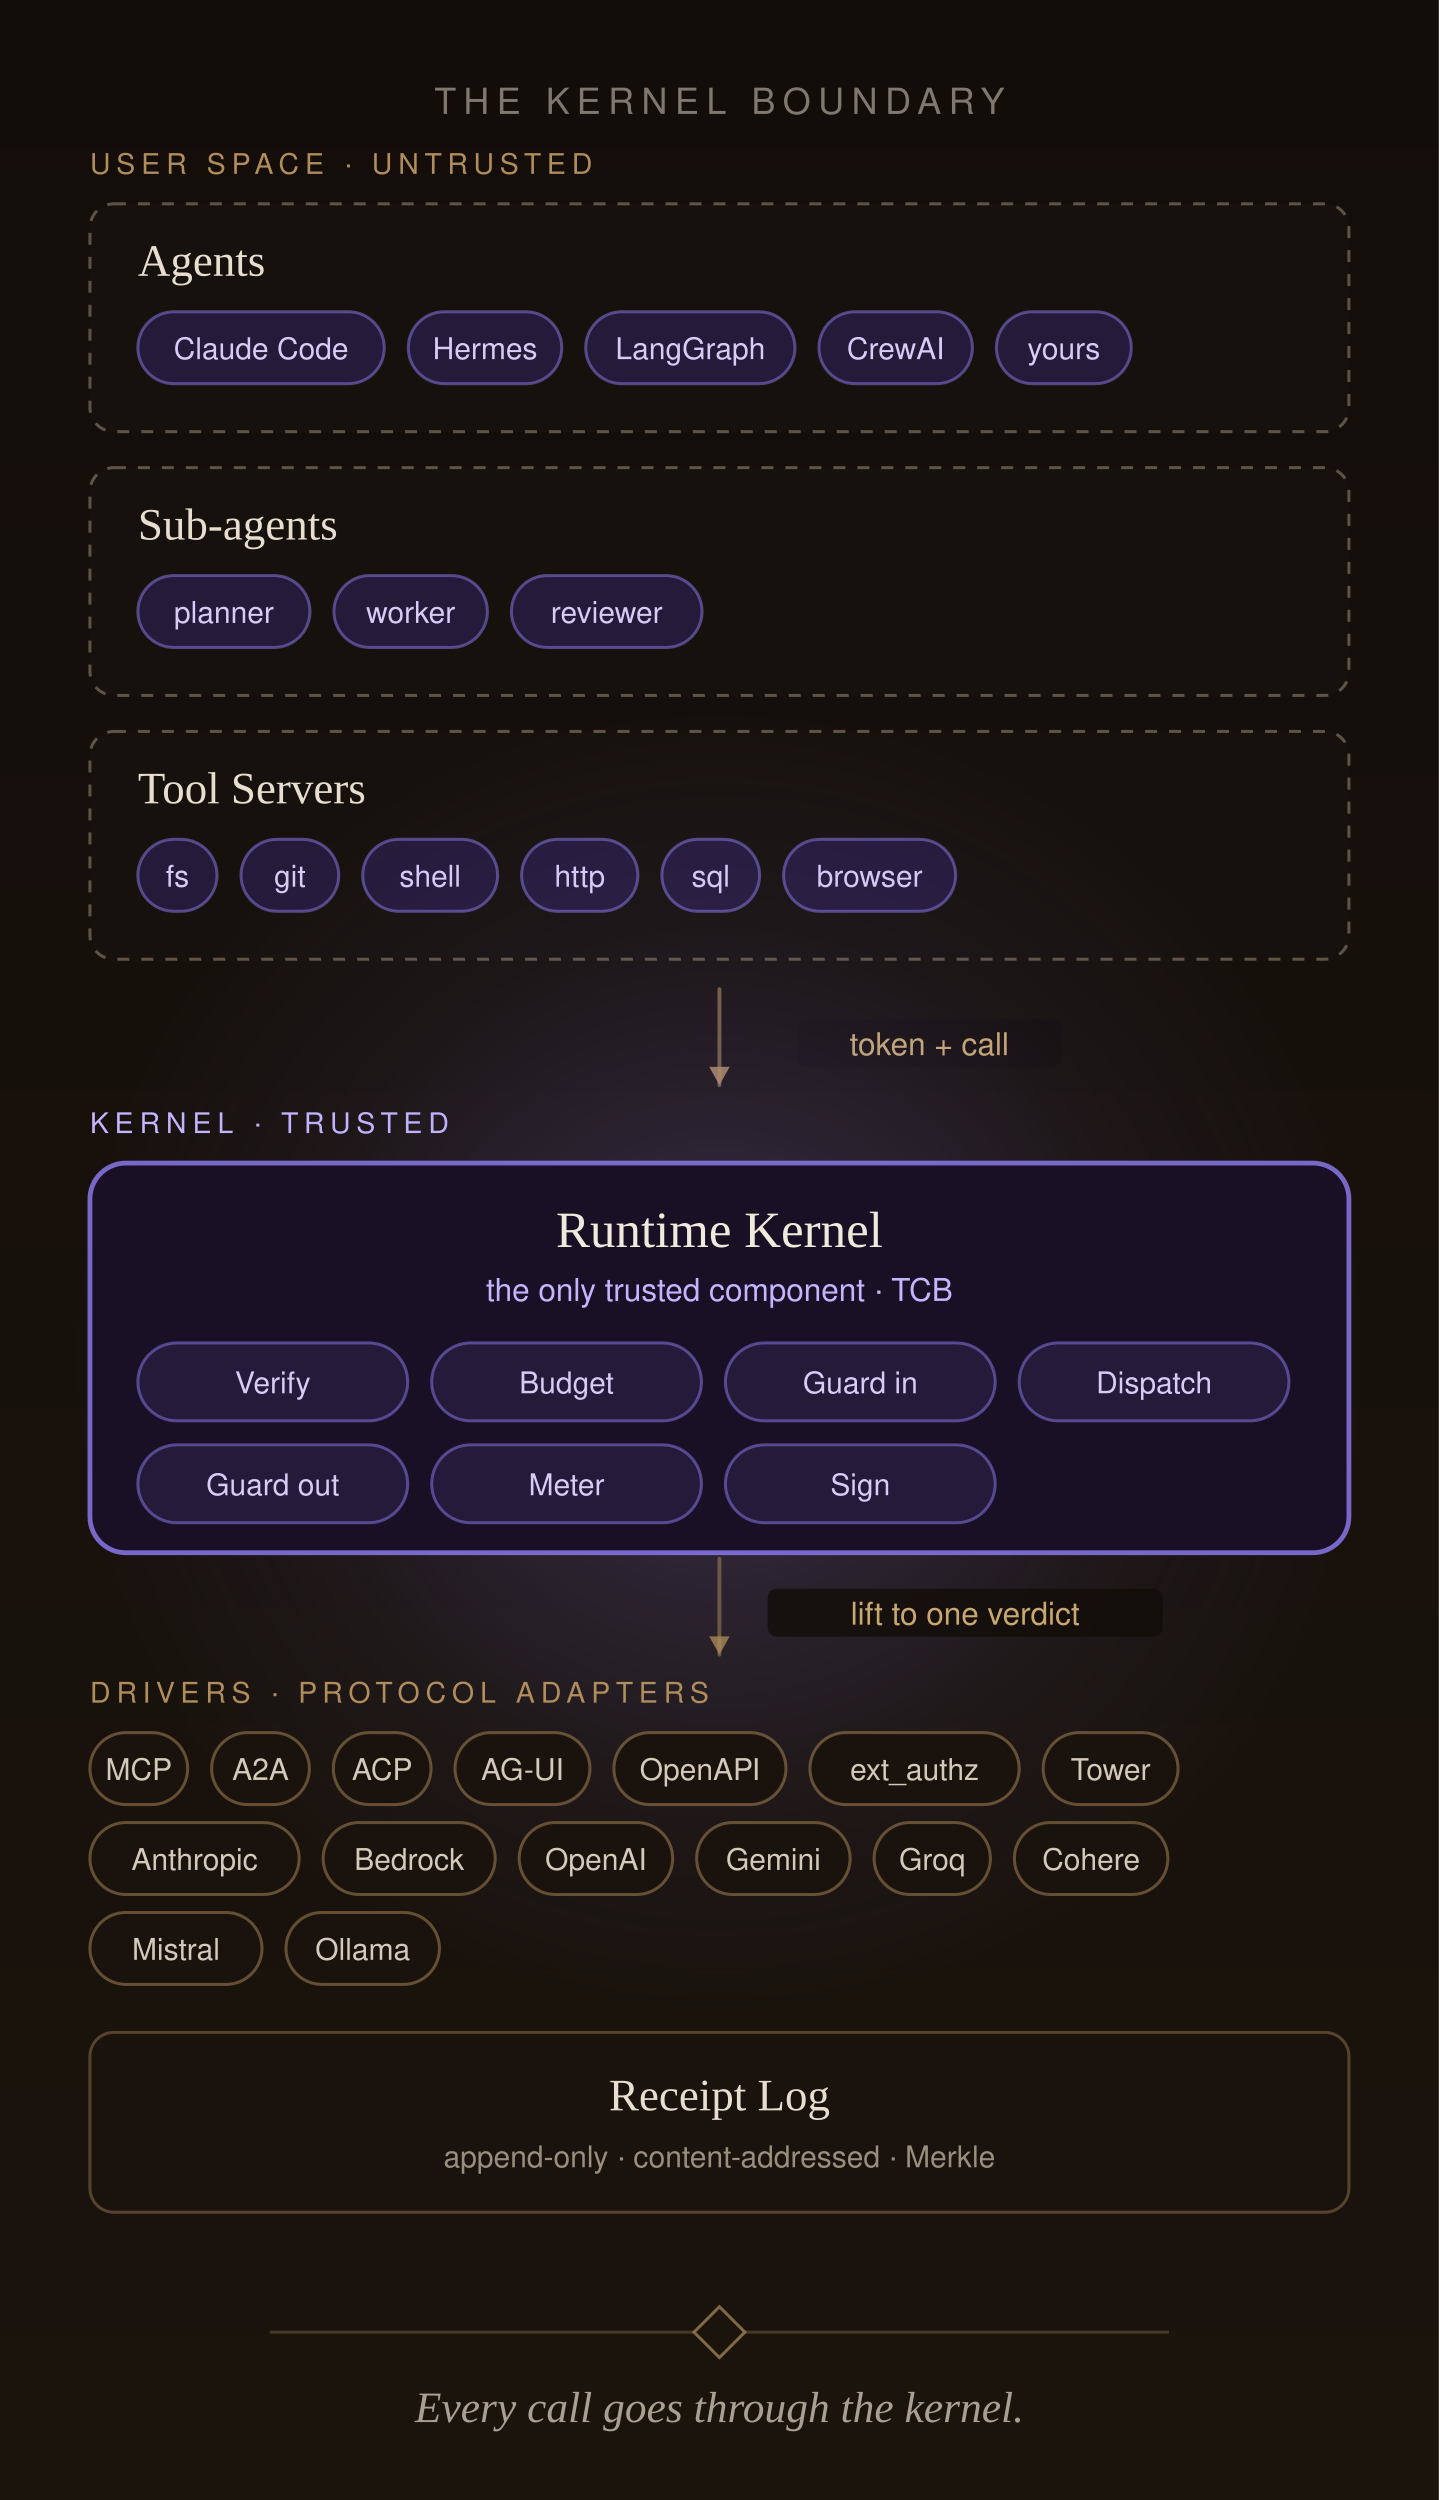
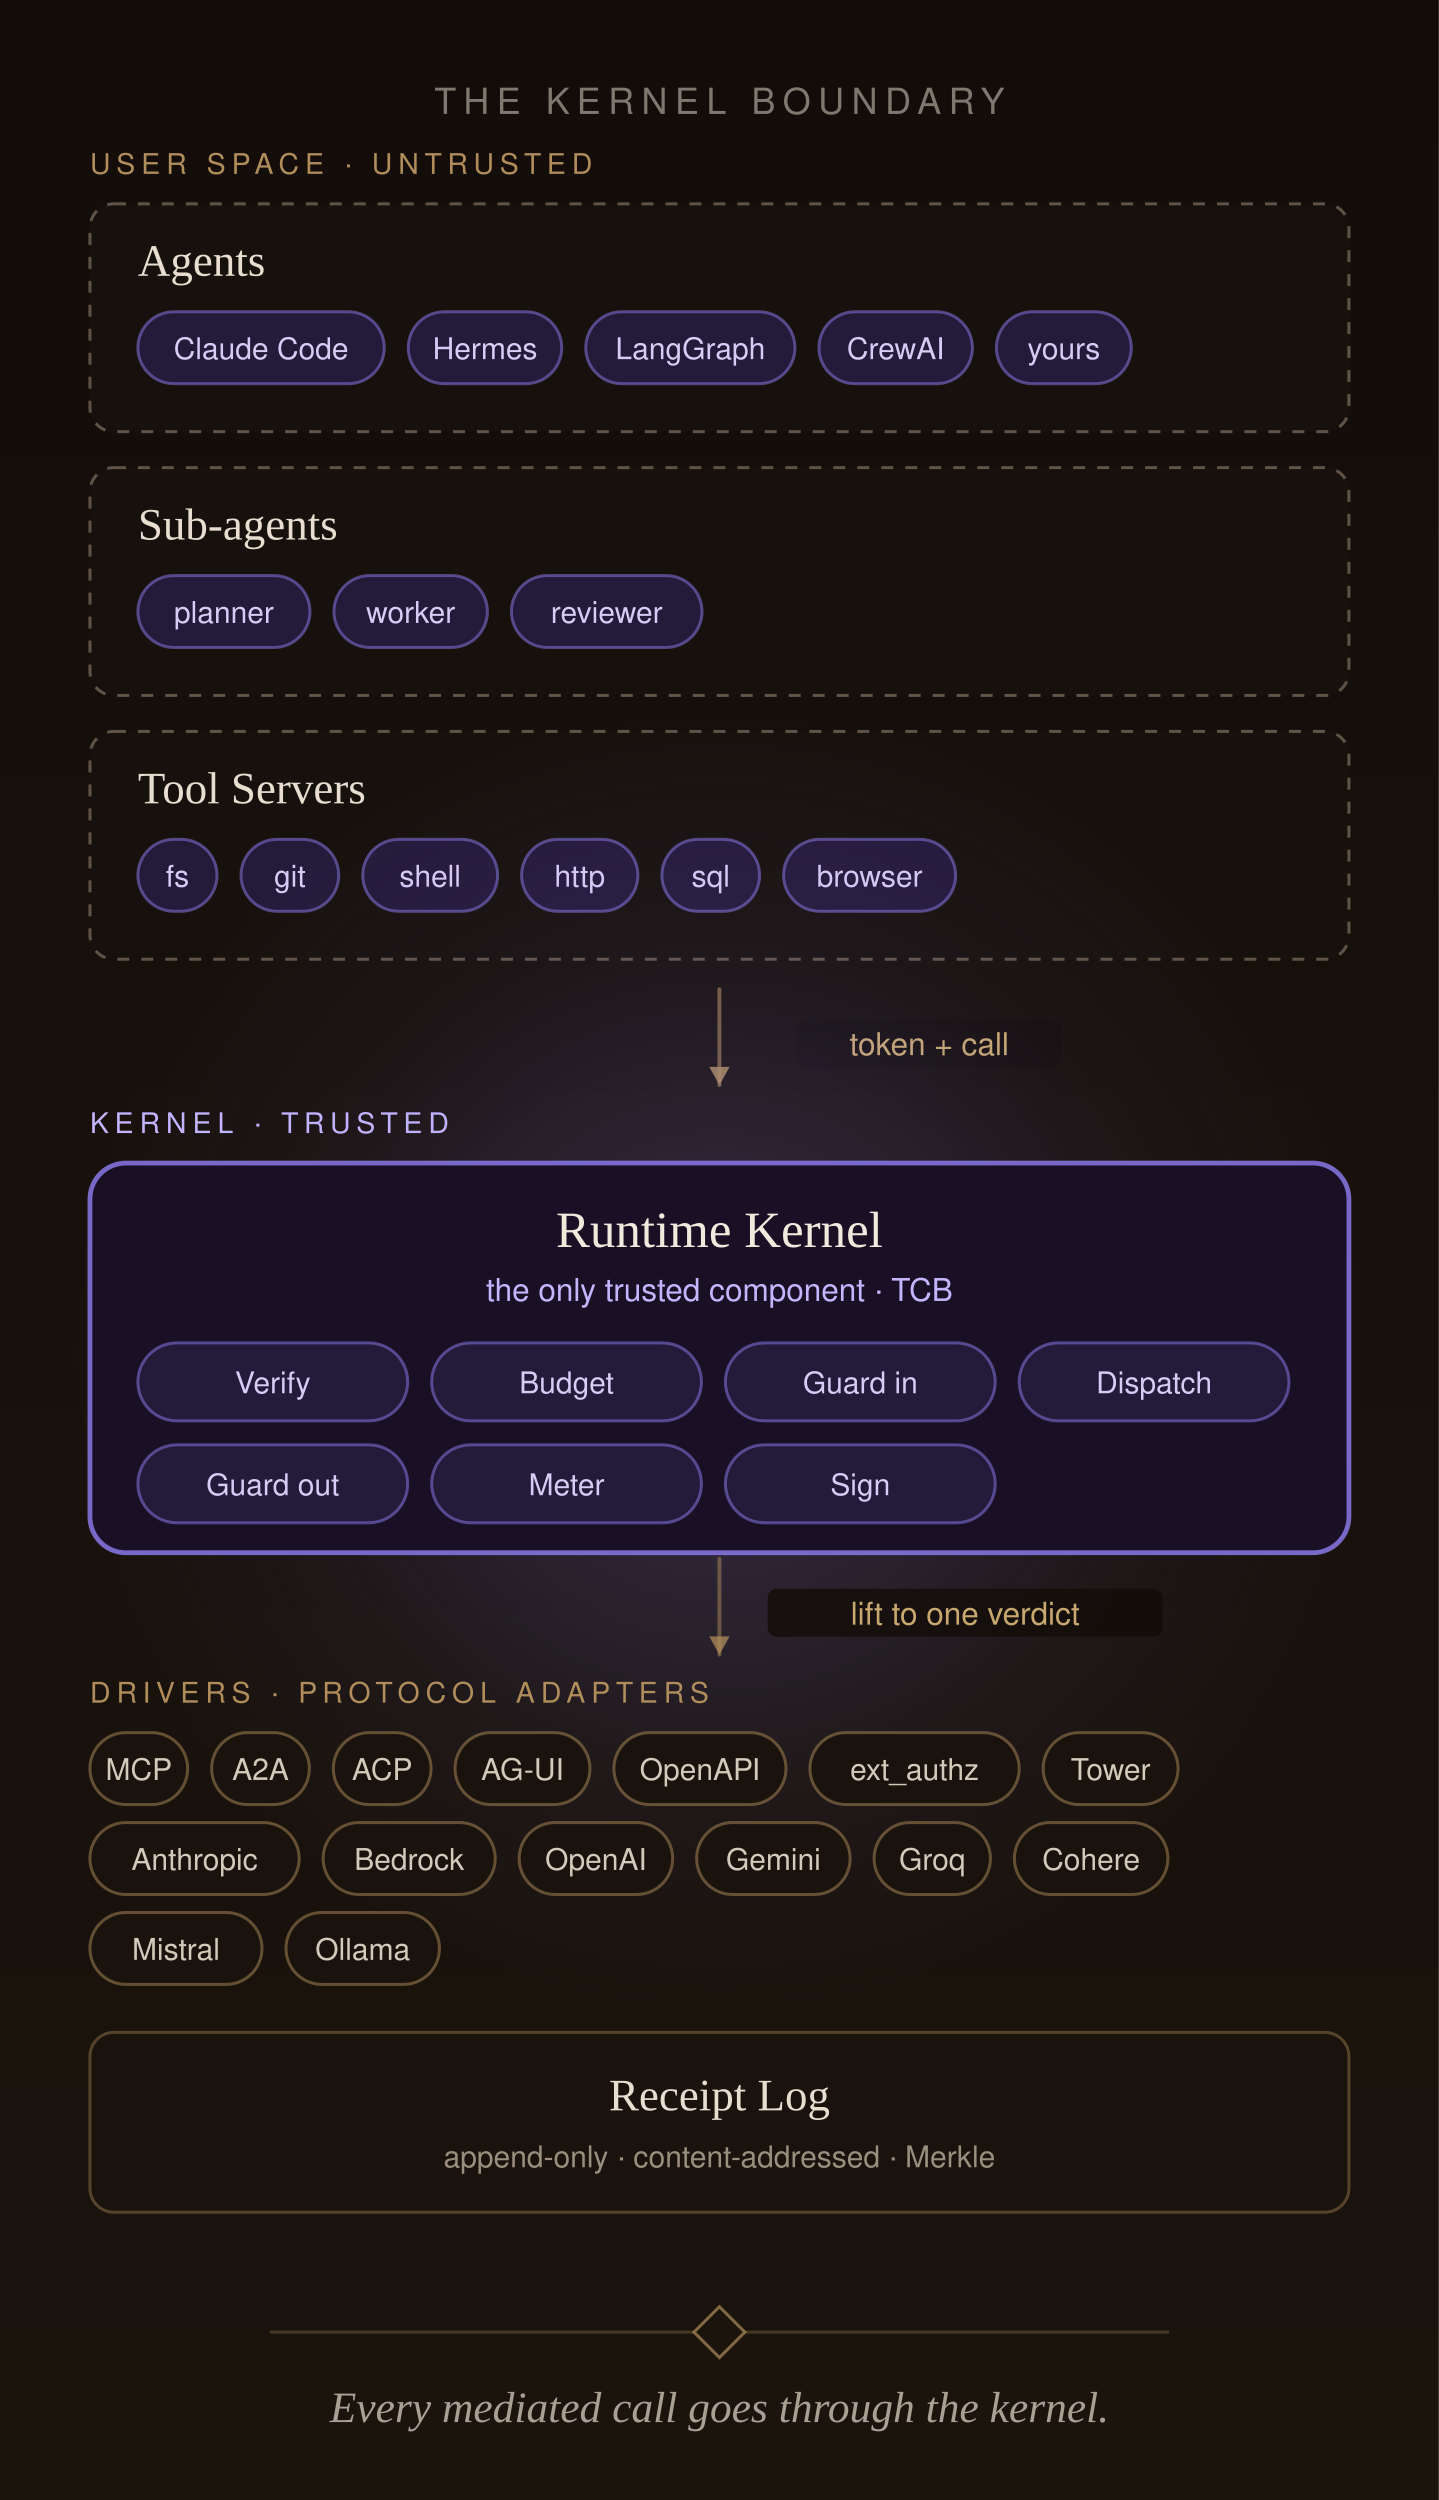
<svg xmlns="http://www.w3.org/2000/svg" viewBox="0 0 480 834" width="480" height="834" role="img" aria-label="The Chio kernel boundary, stacked for small screens.">
  <defs>
    <linearGradient id="kbmbg" x1="0" y1="0" x2="0" y2="1">
      <stop offset="0" stop-color="#130d0a" />
      <stop offset="1" stop-color="#1b140d" />
    </linearGradient>
    <radialGradient id="kbmglow" cx="50%" cy="50%" r="50%">
      <stop offset="0" stop-color="#8f7ff2" stop-opacity="0.32" />
      <stop offset="0.6" stop-color="#8f7ff2" stop-opacity="0.07" />
      <stop offset="1" stop-color="#8f7ff2" stop-opacity="0" />
    </radialGradient>
    <radialGradient id="kbmkglow" cx="50%" cy="50%" r="50%">
      <stop offset="0" stop-color="#8f7ff2" stop-opacity="0.28" />
      <stop offset="0.65" stop-color="#8f7ff2" stop-opacity="0.06" />
      <stop offset="1" stop-color="#8f7ff2" stop-opacity="0" />
    </radialGradient>
  </defs>
  <rect width="480" height="834" fill="url(#kbmbg)" />
  <text x="240.0" y="38" text-anchor="middle" font-family="-apple-system, 'Segoe UI', Helvetica, Arial, sans-serif" font-size="12" letter-spacing="2.5" fill="#d8cfc0" fill-opacity="0.55">THE KERNEL BOUNDARY</text>
  <text x="30" y="58" text-anchor="start" font-family="-apple-system, 'Segoe UI', Helvetica, Arial, sans-serif" font-size="9.5" letter-spacing="2" fill="#b08d5b">USER SPACE · UNTRUSTED</text>
  <rect x="30" y="68" width="420" height="76" rx="8" fill="#17110d" stroke="#9a8b76" stroke-opacity="0.55" stroke-dasharray="4 4" />
  <text x="46" y="92" text-anchor="start" font-family="Georgia, 'Times New Roman', serif" font-size="15" fill="#e7ded0">Agents</text>
  <rect x="46" y="104" width="82.2" height="24" rx="12.0" fill="#241a3a" stroke="#8f7ff2" stroke-opacity="0.5" />
  <text x="87.1" y="119.8" text-anchor="middle" font-family="-apple-system, 'Segoe UI', Helvetica, Arial, sans-serif" font-size="10" fill="#d7ccf5">Claude Code</text>
  <rect x="136.2" y="104" width="51.2" height="24" rx="12.0" fill="#241a3a" stroke="#8f7ff2" stroke-opacity="0.5" />
  <text x="161.8" y="119.8" text-anchor="middle" font-family="-apple-system, 'Segoe UI', Helvetica, Arial, sans-serif" font-size="10" fill="#d7ccf5">Hermes</text>
  <rect x="195.4" y="104" width="69.8" height="24" rx="12.0" fill="#241a3a" stroke="#8f7ff2" stroke-opacity="0.5" />
  <text x="230.3" y="119.8" text-anchor="middle" font-family="-apple-system, 'Segoe UI', Helvetica, Arial, sans-serif" font-size="10" fill="#d7ccf5">LangGraph</text>
  <rect x="273.2" y="104" width="51.2" height="24" rx="12.0" fill="#241a3a" stroke="#8f7ff2" stroke-opacity="0.5" />
  <text x="298.8" y="119.8" text-anchor="middle" font-family="-apple-system, 'Segoe UI', Helvetica, Arial, sans-serif" font-size="10" fill="#d7ccf5">CrewAI</text>
  <rect x="332.4" y="104" width="45.0" height="24" rx="12.0" fill="#241a3a" stroke="#8f7ff2" stroke-opacity="0.5" />
  <text x="354.9" y="119.8" text-anchor="middle" font-family="-apple-system, 'Segoe UI', Helvetica, Arial, sans-serif" font-size="10" fill="#d7ccf5">yours</text>
  <rect x="30" y="156" width="420" height="76" rx="8" fill="#17110d" stroke="#9a8b76" stroke-opacity="0.55" stroke-dasharray="4 4" />
  <text x="46" y="180" text-anchor="start" font-family="Georgia, 'Times New Roman', serif" font-size="15" fill="#e7ded0">Sub-agents</text>
  <rect x="46" y="192" width="57.4" height="24" rx="12.0" fill="#241a3a" stroke="#8f7ff2" stroke-opacity="0.5" />
  <text x="74.7" y="207.8" text-anchor="middle" font-family="-apple-system, 'Segoe UI', Helvetica, Arial, sans-serif" font-size="10" fill="#d7ccf5">planner</text>
  <rect x="111.4" y="192" width="51.2" height="24" rx="12.0" fill="#241a3a" stroke="#8f7ff2" stroke-opacity="0.5" />
  <text x="137.0" y="207.8" text-anchor="middle" font-family="-apple-system, 'Segoe UI', Helvetica, Arial, sans-serif" font-size="10" fill="#d7ccf5">worker</text>
  <rect x="170.6" y="192" width="63.6" height="24" rx="12.0" fill="#241a3a" stroke="#8f7ff2" stroke-opacity="0.5" />
  <text x="202.4" y="207.8" text-anchor="middle" font-family="-apple-system, 'Segoe UI', Helvetica, Arial, sans-serif" font-size="10" fill="#d7ccf5">reviewer</text>
  <rect x="30" y="244" width="420" height="76" rx="8" fill="#17110d" stroke="#9a8b76" stroke-opacity="0.55" stroke-dasharray="4 4" />
  <text x="46" y="268" text-anchor="start" font-family="Georgia, 'Times New Roman', serif" font-size="15" fill="#e7ded0">Tool Servers</text>
  <rect x="46" y="280" width="26.4" height="24" rx="12.0" fill="#241a3a" stroke="#8f7ff2" stroke-opacity="0.5" />
  <text x="59.2" y="295.8" text-anchor="middle" font-family="-apple-system, 'Segoe UI', Helvetica, Arial, sans-serif" font-size="10" fill="#d7ccf5">fs</text>
  <rect x="80.4" y="280" width="32.6" height="24" rx="12.0" fill="#241a3a" stroke="#8f7ff2" stroke-opacity="0.5" />
  <text x="96.7" y="295.8" text-anchor="middle" font-family="-apple-system, 'Segoe UI', Helvetica, Arial, sans-serif" font-size="10" fill="#d7ccf5">git</text>
  <rect x="121.0" y="280" width="45.0" height="24" rx="12.0" fill="#241a3a" stroke="#8f7ff2" stroke-opacity="0.5" />
  <text x="143.5" y="295.8" text-anchor="middle" font-family="-apple-system, 'Segoe UI', Helvetica, Arial, sans-serif" font-size="10" fill="#d7ccf5">shell</text>
  <rect x="174.0" y="280" width="38.8" height="24" rx="12.0" fill="#241a3a" stroke="#8f7ff2" stroke-opacity="0.5" />
  <text x="193.4" y="295.8" text-anchor="middle" font-family="-apple-system, 'Segoe UI', Helvetica, Arial, sans-serif" font-size="10" fill="#d7ccf5">http</text>
  <rect x="220.8" y="280" width="32.6" height="24" rx="12.0" fill="#241a3a" stroke="#8f7ff2" stroke-opacity="0.5" />
  <text x="237.1" y="295.8" text-anchor="middle" font-family="-apple-system, 'Segoe UI', Helvetica, Arial, sans-serif" font-size="10" fill="#d7ccf5">sql</text>
  <rect x="261.4" y="280" width="57.4" height="24" rx="12.0" fill="#241a3a" stroke="#8f7ff2" stroke-opacity="0.5" />
  <text x="290.1" y="295.8" text-anchor="middle" font-family="-apple-system, 'Segoe UI', Helvetica, Arial, sans-serif" font-size="10" fill="#d7ccf5">browser</text>
  <path d="M240 330 L240 362" stroke="#b08d5b" stroke-opacity="0.6" stroke-width="1.3" fill="none" stroke-linecap="round" />
  <path d="M240 362 L236.6 355.9 L243.4 355.9 Z" fill="#b08d5b" fill-opacity="0.85" />
  <rect x="265.8" y="340" width="88.4" height="16" rx="3" fill="#130d0a" fill-opacity="0.85" />
  <text x="310" y="352" text-anchor="middle" font-family="-apple-system, 'Segoe UI', Helvetica, Arial, sans-serif" font-size="10.5" fill="#c8a86f">token + call</text>
  <text x="30" y="378" text-anchor="start" font-family="-apple-system, 'Segoe UI', Helvetica, Arial, sans-serif" font-size="9.5" letter-spacing="2" fill="#c3b6ff">KERNEL · TRUSTED</text>
  <circle cx="240.0" cy="453.0" r="220" fill="url(#kbmkglow)" />
  <rect x="30" y="388" width="420" height="130" rx="12" fill="#191026" stroke="#8f7ff2" stroke-opacity="0.8" stroke-width="1.6" />
  <text x="240" y="416" text-anchor="middle" font-family="Georgia, 'Times New Roman', serif" font-size="17" fill="#f0eadd">Runtime Kernel</text>
  <text x="240" y="434" text-anchor="middle" font-family="-apple-system, 'Segoe UI', Helvetica, Arial, sans-serif" font-size="10.5" fill="#c3b6ff">the only trusted component · TCB</text>
  <rect x="46" y="448" width="90" height="26" rx="13.0" fill="#241a3a" stroke="#8f7ff2" stroke-opacity="0.5" />
  <text x="91.0" y="464.8" text-anchor="middle" font-family="-apple-system, 'Segoe UI', Helvetica, Arial, sans-serif" font-size="10" fill="#d7ccf5">Verify</text>
  <rect x="144" y="448" width="90" height="26" rx="13.0" fill="#241a3a" stroke="#8f7ff2" stroke-opacity="0.5" />
  <text x="189.0" y="464.8" text-anchor="middle" font-family="-apple-system, 'Segoe UI', Helvetica, Arial, sans-serif" font-size="10" fill="#d7ccf5">Budget</text>
  <rect x="242" y="448" width="90" height="26" rx="13.0" fill="#241a3a" stroke="#8f7ff2" stroke-opacity="0.5" />
  <text x="287.0" y="464.8" text-anchor="middle" font-family="-apple-system, 'Segoe UI', Helvetica, Arial, sans-serif" font-size="10" fill="#d7ccf5">Guard in</text>
  <rect x="340" y="448" width="90" height="26" rx="13.0" fill="#241a3a" stroke="#8f7ff2" stroke-opacity="0.5" />
  <text x="385.0" y="464.8" text-anchor="middle" font-family="-apple-system, 'Segoe UI', Helvetica, Arial, sans-serif" font-size="10" fill="#d7ccf5">Dispatch</text>
  <rect x="46" y="482" width="90" height="26" rx="13.0" fill="#241a3a" stroke="#8f7ff2" stroke-opacity="0.5" />
  <text x="91.0" y="498.8" text-anchor="middle" font-family="-apple-system, 'Segoe UI', Helvetica, Arial, sans-serif" font-size="10" fill="#d7ccf5">Guard out</text>
  <rect x="144" y="482" width="90" height="26" rx="13.0" fill="#241a3a" stroke="#8f7ff2" stroke-opacity="0.5" />
  <text x="189.0" y="498.8" text-anchor="middle" font-family="-apple-system, 'Segoe UI', Helvetica, Arial, sans-serif" font-size="10" fill="#d7ccf5">Meter</text>
  <rect x="242" y="482" width="90" height="26" rx="13.0" fill="#241a3a" stroke="#8f7ff2" stroke-opacity="0.5" />
  <text x="287.0" y="498.8" text-anchor="middle" font-family="-apple-system, 'Segoe UI', Helvetica, Arial, sans-serif" font-size="10" fill="#d7ccf5">Sign</text>
  <path d="M240 520 L240 552" stroke="#b08d5b" stroke-opacity="0.5" stroke-width="1.3" fill="none" stroke-linecap="round" />
  <path d="M240 552 L236.6 545.9 L243.4 545.9 Z" fill="#b08d5b" fill-opacity="0.75" />
  <rect x="256.1" y="530" width="131.8" height="16" rx="3" fill="#130d0a" fill-opacity="0.85" />
  <text x="322" y="542" text-anchor="middle" font-family="-apple-system, 'Segoe UI', Helvetica, Arial, sans-serif" font-size="10.5" fill="#c8a86f">lift to one verdict</text>
  <text x="30" y="568" text-anchor="start" font-family="-apple-system, 'Segoe UI', Helvetica, Arial, sans-serif" font-size="9.5" letter-spacing="2" fill="#b08d5b">DRIVERS · PROTOCOL ADAPTERS</text>
  <rect x="30" y="578" width="32.6" height="24" rx="12.0" fill="#1a130d" stroke="#b08d5b" stroke-opacity="0.5" />
  <text x="46.3" y="593.8" text-anchor="middle" font-family="-apple-system, 'Segoe UI', Helvetica, Arial, sans-serif" font-size="10" fill="#d3cabb">MCP</text>
  <rect x="70.6" y="578" width="32.6" height="24" rx="12.0" fill="#1a130d" stroke="#b08d5b" stroke-opacity="0.5" />
  <text x="86.9" y="593.8" text-anchor="middle" font-family="-apple-system, 'Segoe UI', Helvetica, Arial, sans-serif" font-size="10" fill="#d3cabb">A2A</text>
  <rect x="111.2" y="578" width="32.6" height="24" rx="12.0" fill="#1a130d" stroke="#b08d5b" stroke-opacity="0.5" />
  <text x="127.5" y="593.8" text-anchor="middle" font-family="-apple-system, 'Segoe UI', Helvetica, Arial, sans-serif" font-size="10" fill="#d3cabb">ACP</text>
  <rect x="151.8" y="578" width="45.0" height="24" rx="12.0" fill="#1a130d" stroke="#b08d5b" stroke-opacity="0.5" />
  <text x="174.3" y="593.8" text-anchor="middle" font-family="-apple-system, 'Segoe UI', Helvetica, Arial, sans-serif" font-size="10" fill="#d3cabb">AG-UI</text>
  <rect x="204.8" y="578" width="57.4" height="24" rx="12.0" fill="#1a130d" stroke="#b08d5b" stroke-opacity="0.5" />
  <text x="233.5" y="593.8" text-anchor="middle" font-family="-apple-system, 'Segoe UI', Helvetica, Arial, sans-serif" font-size="10" fill="#d3cabb">OpenAPI</text>
  <rect x="270.2" y="578" width="69.8" height="24" rx="12.0" fill="#1a130d" stroke="#b08d5b" stroke-opacity="0.5" />
  <text x="305.1" y="593.8" text-anchor="middle" font-family="-apple-system, 'Segoe UI', Helvetica, Arial, sans-serif" font-size="10" fill="#d3cabb">ext_authz</text>
  <rect x="348.0" y="578" width="45.0" height="24" rx="12.0" fill="#1a130d" stroke="#b08d5b" stroke-opacity="0.5" />
  <text x="370.5" y="593.8" text-anchor="middle" font-family="-apple-system, 'Segoe UI', Helvetica, Arial, sans-serif" font-size="10" fill="#d3cabb">Tower</text>
  <rect x="30" y="608" width="69.8" height="24" rx="12.0" fill="#1a130d" stroke="#b08d5b" stroke-opacity="0.5" />
  <text x="64.9" y="623.8" text-anchor="middle" font-family="-apple-system, 'Segoe UI', Helvetica, Arial, sans-serif" font-size="10" fill="#d3cabb">Anthropic</text>
  <rect x="107.8" y="608" width="57.4" height="24" rx="12.0" fill="#1a130d" stroke="#b08d5b" stroke-opacity="0.5" />
  <text x="136.5" y="623.8" text-anchor="middle" font-family="-apple-system, 'Segoe UI', Helvetica, Arial, sans-serif" font-size="10" fill="#d3cabb">Bedrock</text>
  <rect x="173.2" y="608" width="51.2" height="24" rx="12.0" fill="#1a130d" stroke="#b08d5b" stroke-opacity="0.5" />
  <text x="198.8" y="623.8" text-anchor="middle" font-family="-apple-system, 'Segoe UI', Helvetica, Arial, sans-serif" font-size="10" fill="#d3cabb">OpenAI</text>
  <rect x="232.4" y="608" width="51.2" height="24" rx="12.0" fill="#1a130d" stroke="#b08d5b" stroke-opacity="0.5" />
  <text x="258" y="623.8" text-anchor="middle" font-family="-apple-system, 'Segoe UI', Helvetica, Arial, sans-serif" font-size="10" fill="#d3cabb">Gemini</text>
  <rect x="291.6" y="608" width="38.8" height="24" rx="12.0" fill="#1a130d" stroke="#b08d5b" stroke-opacity="0.5" />
  <text x="311.0" y="623.8" text-anchor="middle" font-family="-apple-system, 'Segoe UI', Helvetica, Arial, sans-serif" font-size="10" fill="#d3cabb">Groq</text>
  <rect x="338.4" y="608" width="51.2" height="24" rx="12.0" fill="#1a130d" stroke="#b08d5b" stroke-opacity="0.5" />
  <text x="364" y="623.8" text-anchor="middle" font-family="-apple-system, 'Segoe UI', Helvetica, Arial, sans-serif" font-size="10" fill="#d3cabb">Cohere</text>
  <rect x="30" y="638" width="57.4" height="24" rx="12.0" fill="#1a130d" stroke="#b08d5b" stroke-opacity="0.5" />
  <text x="58.7" y="653.8" text-anchor="middle" font-family="-apple-system, 'Segoe UI', Helvetica, Arial, sans-serif" font-size="10" fill="#d3cabb">Mistral</text>
  <rect x="95.4" y="638" width="51.2" height="24" rx="12.0" fill="#1a130d" stroke="#b08d5b" stroke-opacity="0.5" />
  <text x="121.0" y="653.8" text-anchor="middle" font-family="-apple-system, 'Segoe UI', Helvetica, Arial, sans-serif" font-size="10" fill="#d3cabb">Ollama</text>
  <rect x="30" y="678" width="420" height="60" rx="8" fill="#1a130d" stroke="#b08d5b" stroke-opacity="0.4" />
  <text x="240" y="704" text-anchor="middle" font-family="Georgia, 'Times New Roman', serif" font-size="15" fill="#e7ded0">Receipt Log</text>
  <text x="240" y="723" text-anchor="middle" font-family="-apple-system, 'Segoe UI', Helvetica, Arial, sans-serif" font-size="10" fill="#9a8f7e">append-only · content-addressed · Merkle</text>
  <path d="M90.0 778 H390.0" stroke="#b08d5b" stroke-opacity="0.3" stroke-width="1" />
  <rect x="234.0" y="772" width="12" height="12" transform="rotate(45 240.0 778)" fill="#1b140d" stroke="#b08d5b" stroke-opacity="0.7" />
-   <text x="240.0" y="808" text-anchor="middle" font-family="Georgia, 'Times New Roman', serif" font-size="14.5" font-style="italic" fill="#d8cfc0" fill-opacity="0.75">Every call goes through the kernel.</text>
+   <text x="240.0" y="808" text-anchor="middle" font-family="Georgia, 'Times New Roman', serif" font-size="14.5" font-style="italic" fill="#d8cfc0" fill-opacity="0.75">Every mediated call goes through the kernel.</text>
</svg>
